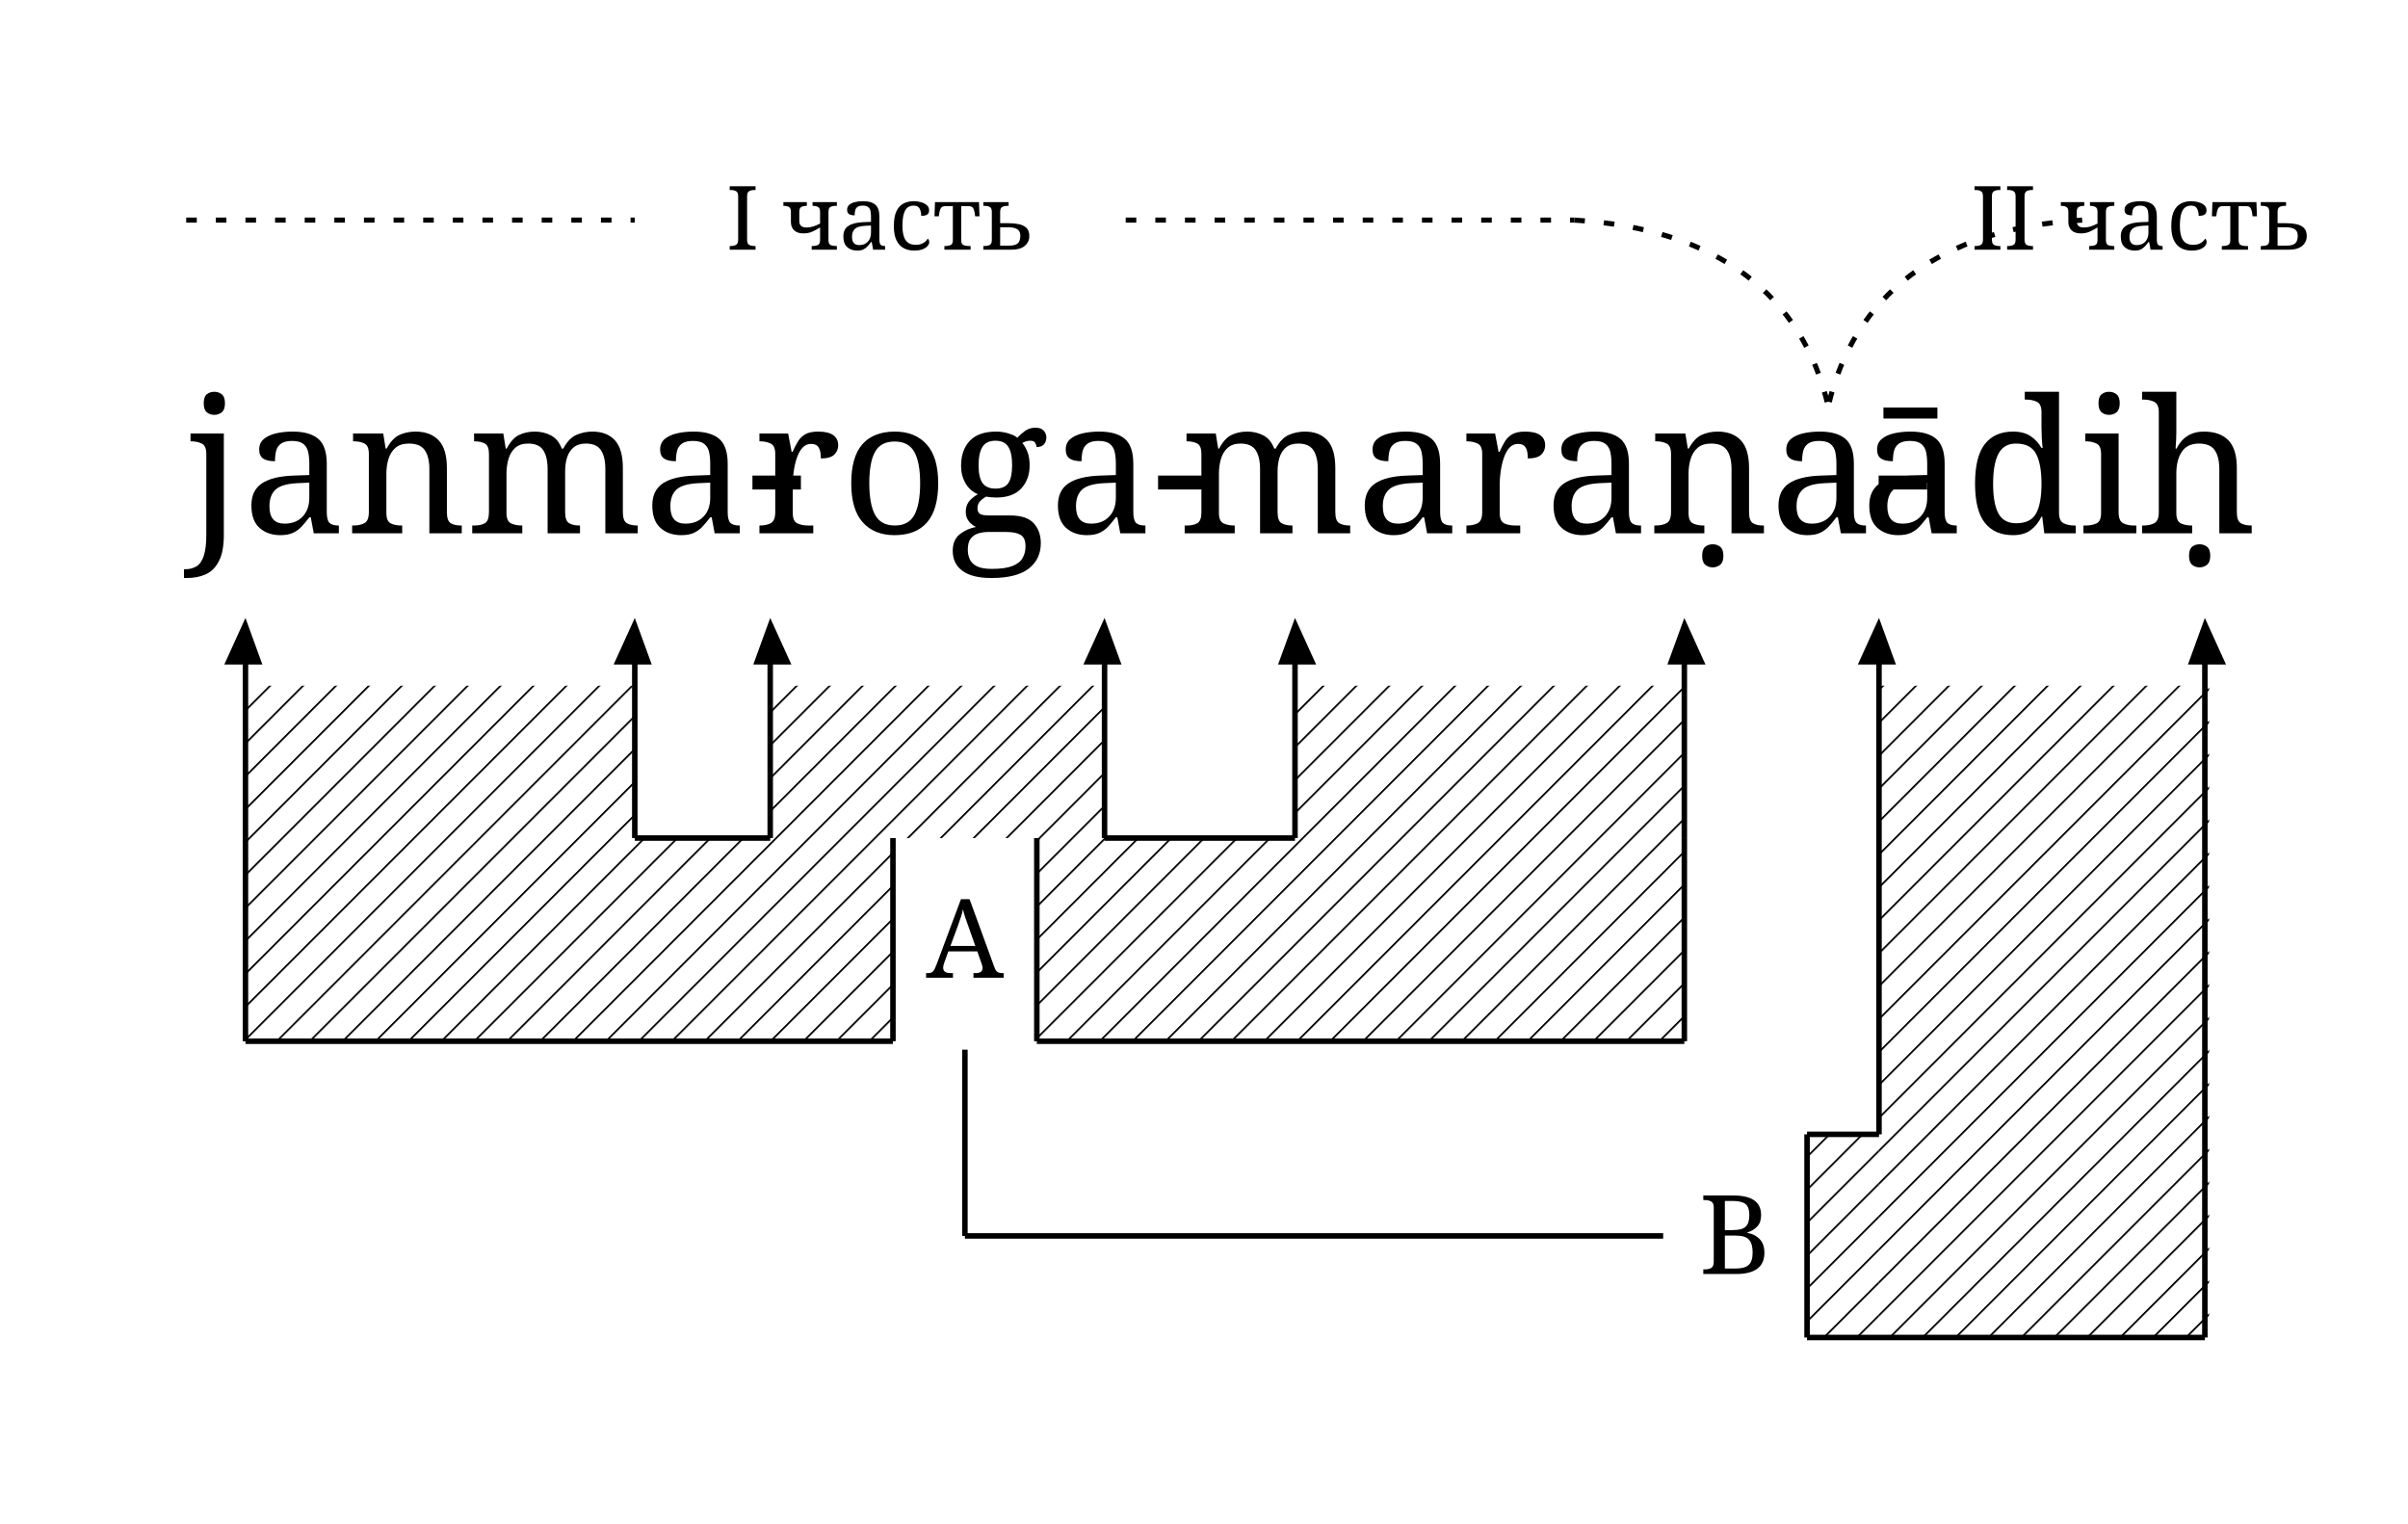
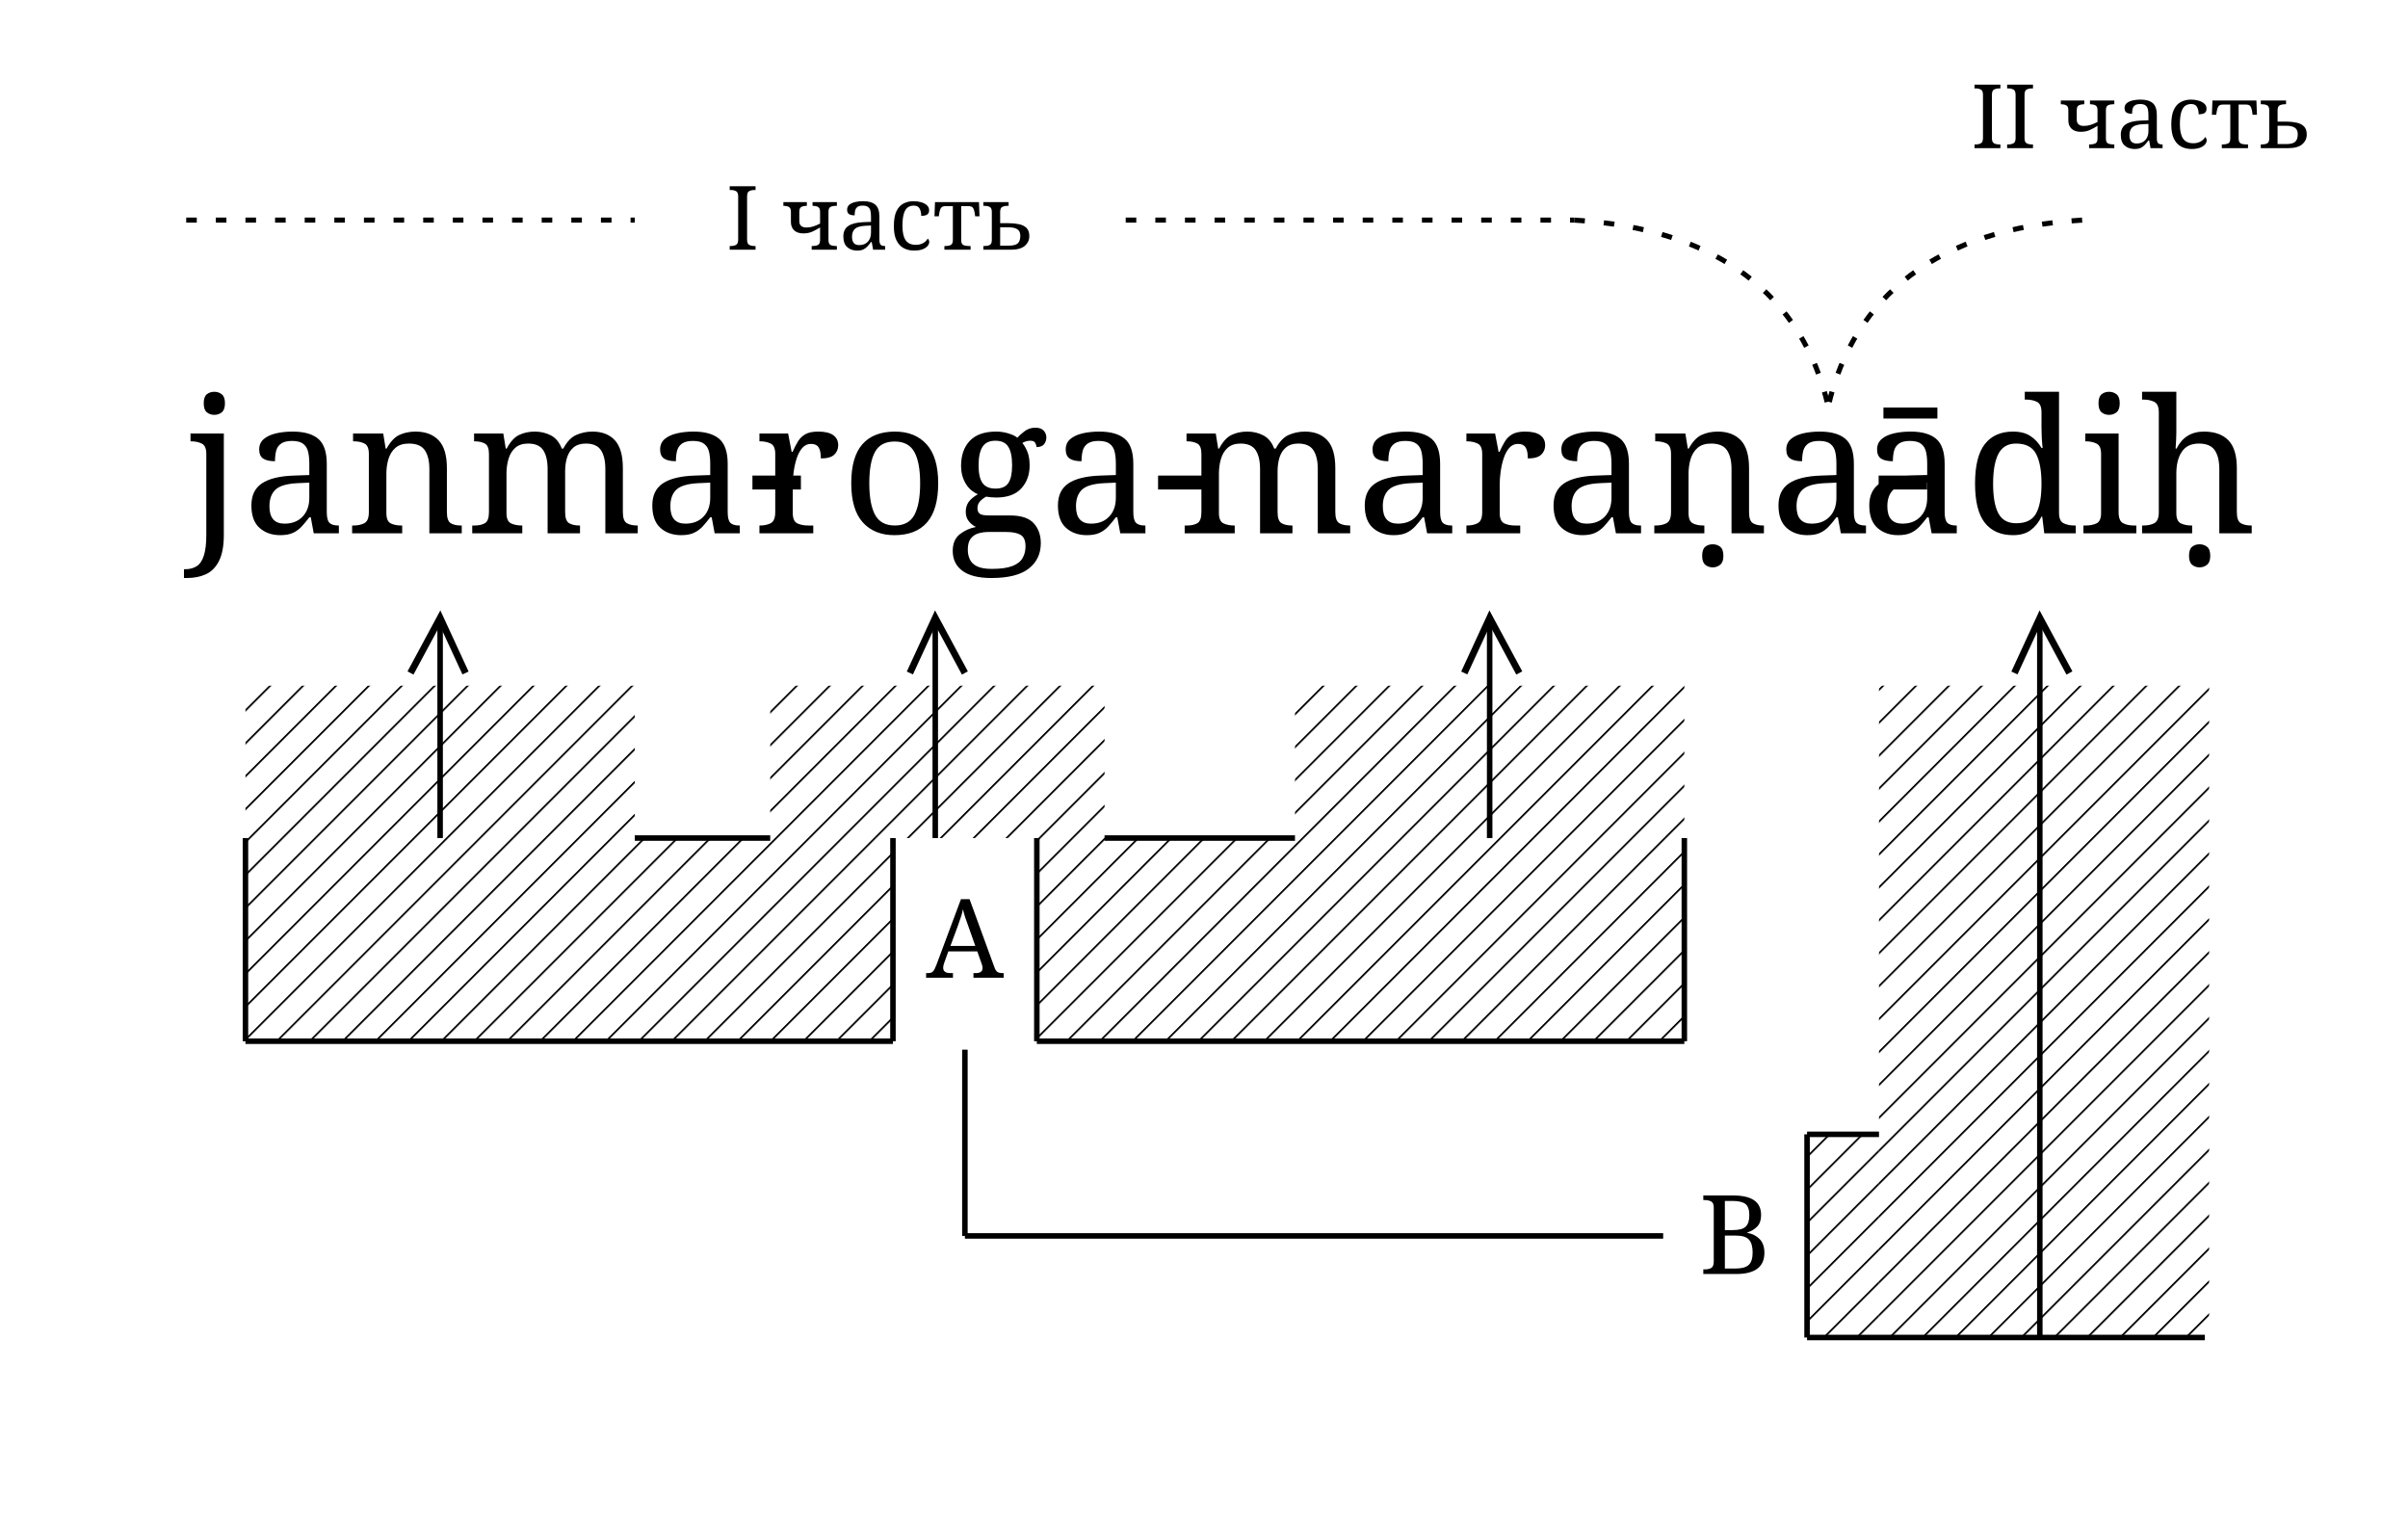
<svg xmlns="http://www.w3.org/2000/svg" viewBox="0 0 569 360" role="img" font-family="'Klammer Serif', 'Charis SIL', Charis, 'Gentium Plus', Georgia, serif">
  <defs>
    <pattern id="hatch" width="5.5" height="5.5" patternUnits="userSpaceOnUse" patternTransform="rotate(45)">
      <line x1="0" y1="0" x2="0" y2="5.5" stroke="currentColor" stroke-width="0.8" />
    </pattern>
  </defs>
  <line x1="44" y1="52" x2="150" y2="52" stroke="currentColor" stroke-width="1.2" stroke-dasharray="2.5 4.5" />
  <line x1="266" y1="52" x2="372" y2="52" stroke="currentColor" stroke-width="1.2" stroke-dasharray="2.5 4.5" />
  <path d="M372 52 C 406 54 426 70 432 96" fill="none" stroke="currentColor" stroke-width="1.2" stroke-dasharray="2.5 4.5" />
  <path d="M492 52 C 458 54 438 70 432 96" fill="none" stroke="currentColor" stroke-width="1.2" stroke-dasharray="2.5 4.5" />
  <text x="208" y="59" font-size="21" text-anchor="middle" fill="currentColor">I часть</text>
-   <text x="506" y="59" font-size="21" text-anchor="middle" fill="currentColor">II часть</text>
+   <text x="506" y="35" font-size="21" text-anchor="middle" fill="currentColor">II часть</text>
  <text y="126" font-size="44" fill="currentColor">
    <tspan x="44.0">janma-</tspan>
    <tspan x="178.0">roga-</tspan>
    <tspan x="278.7">maraṇa-</tspan>
    <tspan x="439.5">ādiḥ</tspan>
  </text>
  <rect x="58" y="162" width="92" height="36" fill="url(#hatch)" />
-   <path d="M58 146 L53 157 L62 157 Z" fill="currentColor" />
-   <path d="M150 146 L145 157 L154 157 Z" fill="currentColor" />
-   <line x1="58" y1="155" x2="58" y2="198" stroke="currentColor" stroke-width="1.3" />
-   <line x1="150" y1="155" x2="150" y2="198" stroke="currentColor" stroke-width="1.3" />
+   <path d="M97 159 L104 146 L110 159" fill="none" stroke="currentColor" stroke-width="1.6" />
+   <line x1="104" y1="146" x2="104" y2="198" stroke="currentColor" stroke-width="1.3" />
  <rect x="182" y="162" width="79" height="36" fill="url(#hatch)" />
-   <path d="M182 146 L178 157 L187 157 Z" fill="currentColor" />
-   <path d="M261 146 L256 157 L265 157 Z" fill="currentColor" />
-   <line x1="182" y1="155" x2="182" y2="198" stroke="currentColor" stroke-width="1.3" />
-   <line x1="261" y1="155" x2="261" y2="198" stroke="currentColor" stroke-width="1.3" />
+   <path d="M215 159 L221 146 L228 159" fill="none" stroke="currentColor" stroke-width="1.6" />
+   <line x1="221" y1="146" x2="221" y2="198" stroke="currentColor" stroke-width="1.3" />
  <rect x="306" y="162" width="92" height="36" fill="url(#hatch)" />
-   <path d="M306 146 L302 157 L311 157 Z" fill="currentColor" />
-   <path d="M398 146 L394 157 L403 157 Z" fill="currentColor" />
-   <line x1="306" y1="155" x2="306" y2="198" stroke="currentColor" stroke-width="1.3" />
-   <line x1="398" y1="155" x2="398" y2="198" stroke="currentColor" stroke-width="1.3" />
+   <path d="M346 159 L352 146 L359 159" fill="none" stroke="currentColor" stroke-width="1.6" />
+   <line x1="352" y1="146" x2="352" y2="198" stroke="currentColor" stroke-width="1.3" />
  <rect x="58" y="198" width="153" height="48" fill="url(#hatch)" />
  <rect x="245" y="198" width="153" height="48" fill="url(#hatch)" />
  <line x1="58" y1="198" x2="58" y2="246" stroke="currentColor" stroke-width="1.3" />
  <line x1="398" y1="198" x2="398" y2="246" stroke="currentColor" stroke-width="1.3" />
  <line x1="150" y1="198" x2="182" y2="198" stroke="currentColor" stroke-width="1.3" />
  <line x1="261" y1="198" x2="306" y2="198" stroke="currentColor" stroke-width="1.3" />
  <line x1="58" y1="246" x2="211" y2="246" stroke="currentColor" stroke-width="1.3" />
  <line x1="245" y1="246" x2="398" y2="246" stroke="currentColor" stroke-width="1.3" />
  <line x1="211" y1="198" x2="211" y2="246" stroke="currentColor" stroke-width="1.3" />
  <line x1="245" y1="198" x2="245" y2="246" stroke="currentColor" stroke-width="1.3" />
  <text x="228" y="231" font-size="26" text-anchor="middle" fill="currentColor">A</text>
  <rect x="444" y="162" width="78" height="154" fill="url(#hatch)" />
  <rect x="427" y="268" width="17" height="48" fill="url(#hatch)" />
-   <path d="M444 146 L439 157 L448 157 Z" fill="currentColor" />
-   <path d="M521 146 L517 157 L526 157 Z" fill="currentColor" />
-   <line x1="521" y1="155" x2="521" y2="316" stroke="currentColor" stroke-width="1.3" />
-   <line x1="444" y1="155" x2="444" y2="268" stroke="currentColor" stroke-width="1.3" />
+   <path d="M476 159 L482 146 L489 159" fill="none" stroke="currentColor" stroke-width="1.6" />
+   <line x1="482" y1="146" x2="482" y2="316" stroke="currentColor" stroke-width="1.3" />
  <line x1="427" y1="268" x2="444" y2="268" stroke="currentColor" stroke-width="1.3" />
  <line x1="427" y1="316" x2="521" y2="316" stroke="currentColor" stroke-width="1.3" />
  <line x1="427" y1="268" x2="427" y2="316" stroke="currentColor" stroke-width="1.3" />
  <line x1="393" y1="292" x2="228" y2="292" stroke="currentColor" stroke-width="1.3" />
  <line x1="228" y1="292" x2="228" y2="248" stroke="currentColor" stroke-width="1.3" />
  <text x="410" y="301" font-size="26" text-anchor="middle" fill="currentColor">B</text>
</svg>
